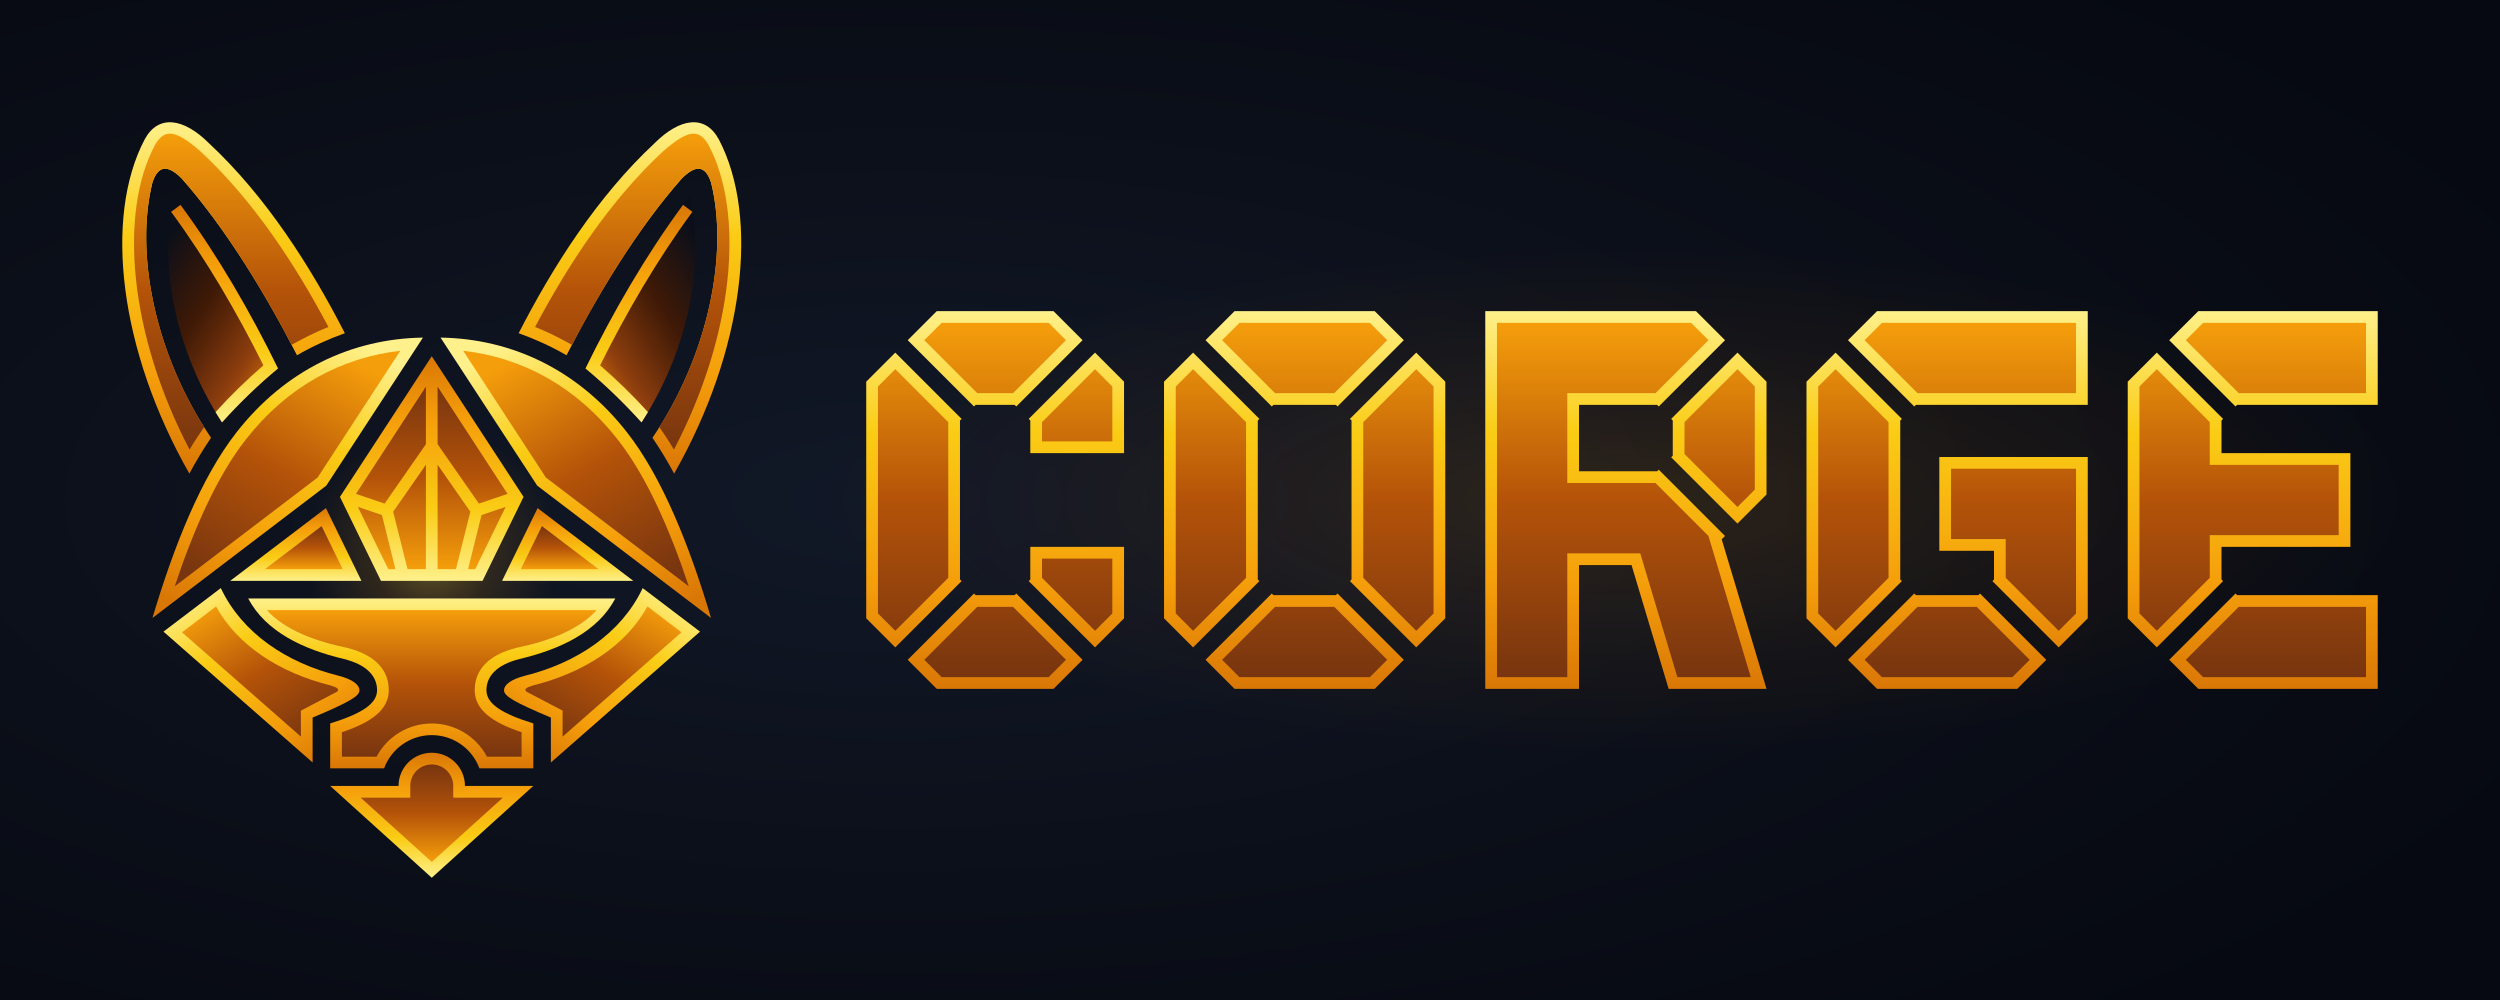
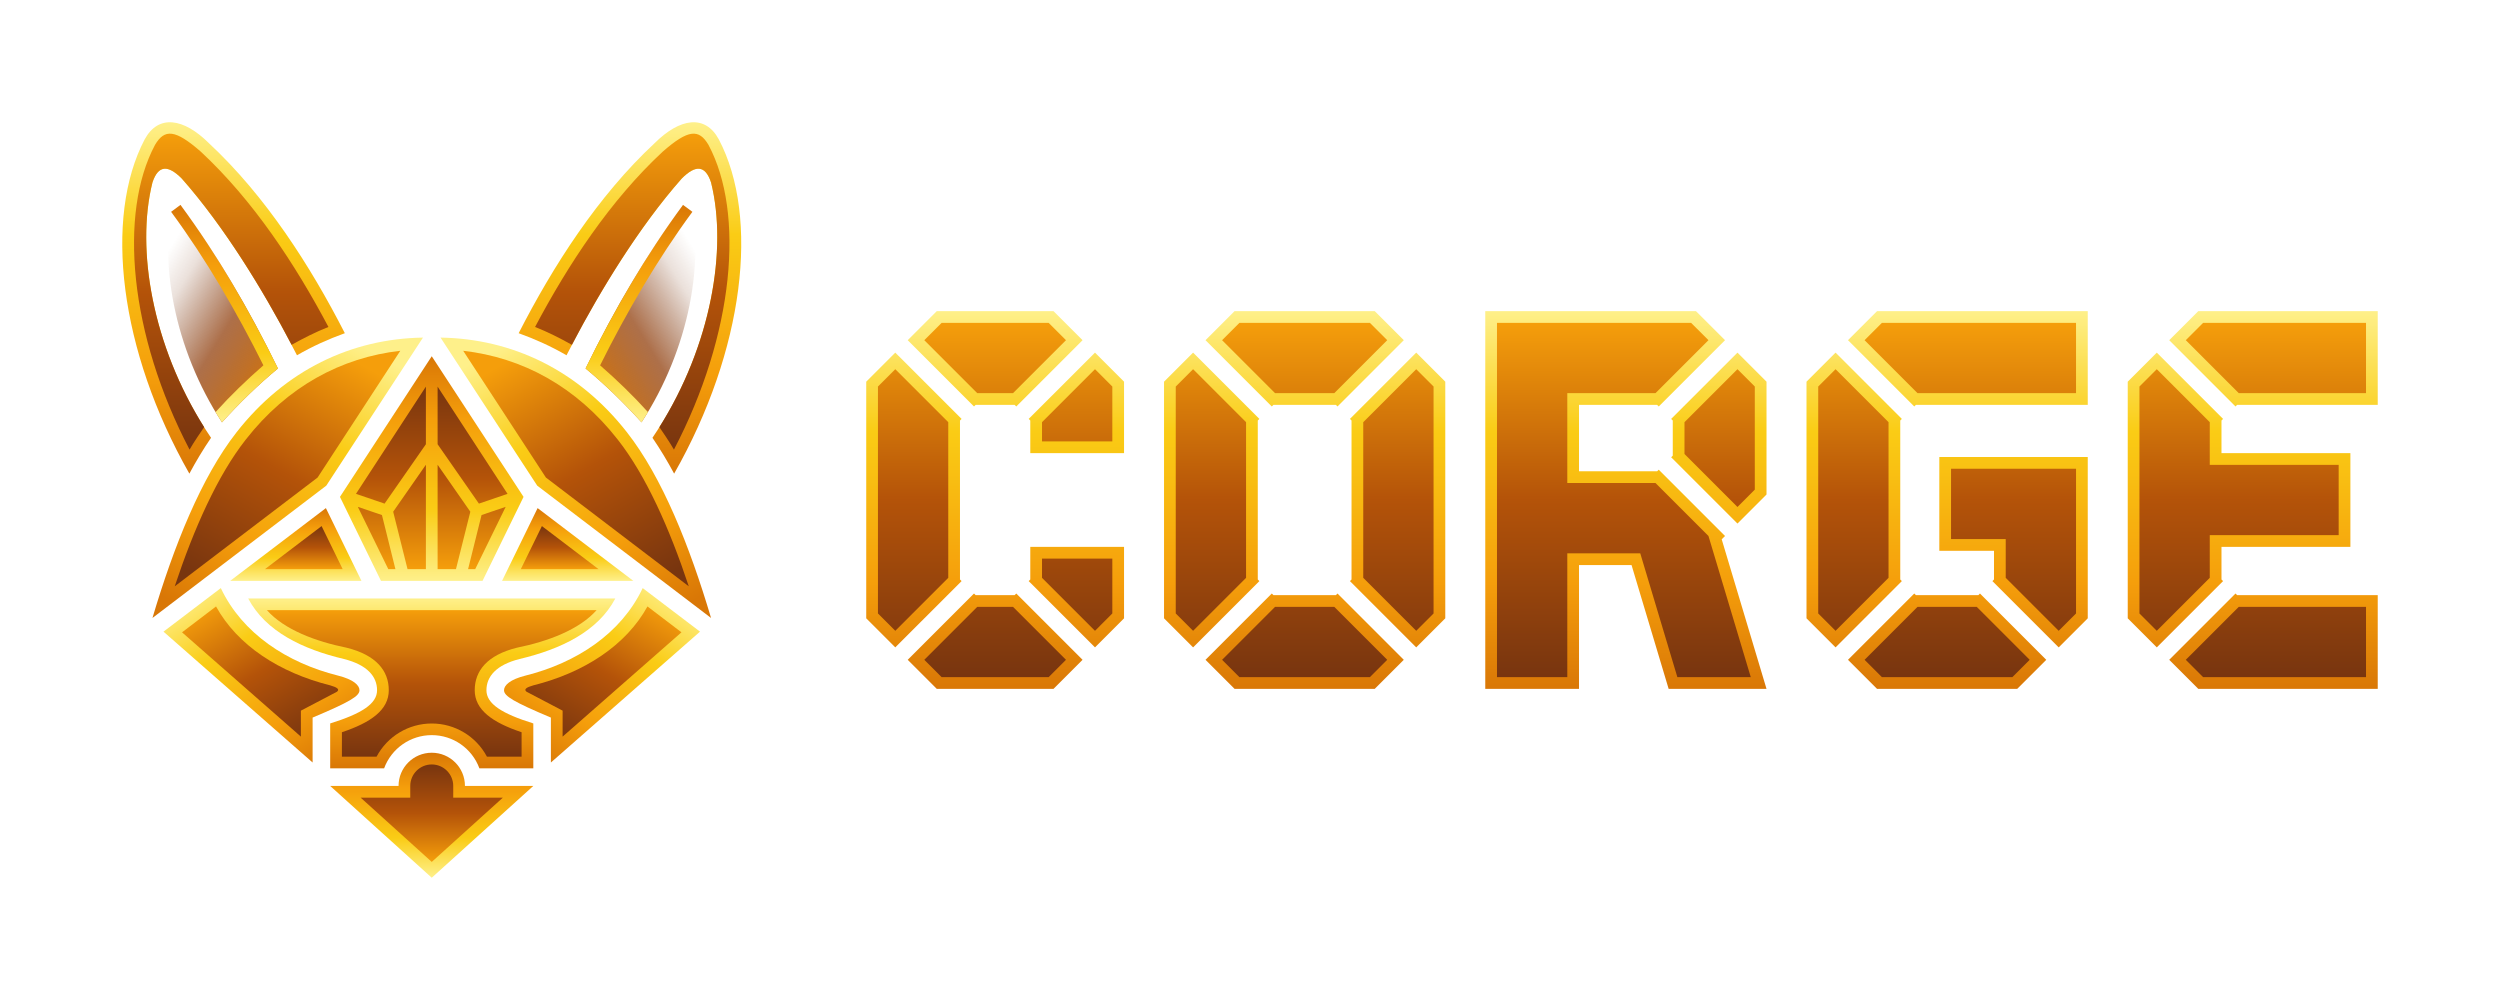
<svg xmlns="http://www.w3.org/2000/svg" viewBox="0 0 2560 1024" width="2560" height="1024">
  <defs>
-     <radialGradient id="bgGrad" cx="36%" cy="50%" r="72%">
-       <stop offset="0%" stop-color="#111827" />
-       <stop offset="55%" stop-color="#0B0F19" />
-       <stop offset="100%" stop-color="#060911" />
-     </radialGradient>
-     <radialGradient id="coreGlow" cx="50%" cy="54%" r="24%">
-       <stop offset="0%" stop-color="#FDE047" stop-opacity="0.36" />
-       <stop offset="48%" stop-color="#F59E0B" stop-opacity="0.14" />
-       <stop offset="100%" stop-color="#F59E0B" stop-opacity="0" />
-     </radialGradient>
-     <radialGradient id="wordmarkGlow" cx="50%" cy="50%" r="50%">
-       <stop offset="0%" stop-color="#F59E0B" stop-opacity="0.14" />
-       <stop offset="65%" stop-color="#D97706" stop-opacity="0.05" />
-       <stop offset="100%" stop-color="#D97706" stop-opacity="0" />
-     </radialGradient>
-     <linearGradient id="earInnerCavity" x1="18%" y1="5%" x2="85%" y2="95%">
-       <stop offset="0%" stop-color="#0B0F19" stop-opacity="0.96" />
-       <stop offset="38%" stop-color="#451A03" stop-opacity="0.88" />
-       <stop offset="78%" stop-color="#92400E" />
-       <stop offset="100%" stop-color="#D97706" />
+     <linearGradient id="earInnerCavity" x1="18%" y1="10%" x2="85%" y2="95%">
+       <stop offset="0%" stop-color="#78350F" stop-opacity="0" />
+       <stop offset="18%" stop-color="#78350F" stop-opacity="0.15" />
+       <stop offset="55%" stop-color="#92400E" stop-opacity="0.75" />
+       <stop offset="100%" stop-color="#D97706" stop-opacity="1" />
    </linearGradient>
    <linearGradient id="gradLight" x1="50%" y1="0%" x2="50%" y2="100%">
      <stop offset="0%" stop-color="#FEF08A" />
      <stop offset="32%" stop-color="#FACC15" />
      <stop offset="72%" stop-color="#F59E0B" />
      <stop offset="100%" stop-color="#D97706" />
    </linearGradient>
    <linearGradient id="gradDark" x1="50%" y1="0%" x2="50%" y2="100%">
      <stop offset="0%" stop-color="#F59E0B" />
      <stop offset="50%" stop-color="#B45309" />
      <stop offset="100%" stop-color="#78350F" />
    </linearGradient>
    <linearGradient id="gradLightRev" href="#gradLight" x1="50%" y1="100%" x2="50%" y2="0%" />
    <linearGradient id="gradDarkRev" href="#gradDark" x1="50%" y1="100%" x2="50%" y2="0%" />
    <linearGradient id="gradLightBrow" href="#gradLight" x1="72%" y1="0%" x2="18%" y2="100%" />
    <linearGradient id="gradDarkBrow" href="#gradDark" x1="72%" y1="0%" x2="18%" y2="100%" />
    <linearGradient id="gradLightCheek" href="#gradLight" x1="15%" y1="0%" x2="85%" y2="100%" />
    <linearGradient id="gradDarkCheek" href="#gradDark" x1="15%" y1="0%" x2="85%" y2="100%" />
  </defs>
-   <rect width="2560" height="1024" fill="url(#bgGrad)" />
-   <ellipse cx="1660" cy="512" rx="820" ry="260" fill="url(#wordmarkGlow)" />
  <g id="corge-emblem" transform="translate(-69.89, 10.8)">
-     <circle cx="512" cy="536" r="270" fill="url(#coreGlow)" />
    <g id="ear-left">
      <path d="M 263.8 474.2 C 192 348 176 212 218 132 C 232 106 258 110 284 136 C 342 190 388 262 423 330.4 C 406 336.5 389.5 344 374 353 C 344 294 302 224 256 172 C 242 158 232 158 226 176 C 208 248 228 352 286 437.5 C 278 449.2 270.6 461.5 263.8 474.2 Z" fill="url(#gradLight)" />
      <path d="M 264.0 449.6 C 202.3 331.6 191.3 207.6 228.6 137.6 C 238.4 121.0 249.2 121.5 275.5 144.5 C 329.4 194.6 372.2 259.9 406.2 324.0 C 393.3 329.1 380.6 335.5 368.5 342.3 C 338.9 285.7 299.2 220.9 256.0 172.0 C 242.0 158.0 232.0 158.0 226.0 176.0 C 208.8 245.0 226.4 343.3 278.9 426.6 C 276.3 430.4 268.2 442.2 264.0 449.6 Z" fill="url(#gradDark)" />
      <path d="M 248 190 C 232 256 248 346 297.2 421.7 C 315 402 334 383.5 354.5 366.5 C 325 306 289 244 248 190 Z" fill="url(#earInnerCavity)" />
      <path d="M 254.7 199.0 C 292.9 250.8 326.6 309.3 354.5 366.5 C 334.0 383.5 315.0 402.0 297.2 421.7 C 294.9 418.2 292.7 414.7 290.6 411.2 C 305.8 394.3 322.3 378.4 339.6 363.3 C 312.7 309.3 280.9 254.7 245.1 206.1 Z" fill="url(#gradLightRev)" />
    </g>
    <use href="#ear-left" transform="translate(1024, 0) scale(-1, 1)" />
    <g id="brow-left">
      <path d="M 503 334.9 C 430 336 362 368 312 432 C 276 478 248 548 226 622 L 404 486.5 Z" fill="url(#gradLightBrow)" />
      <path d="M 479.8 348.4 C 419.3 355.3 364.0 385.0 321.5 439.4 C 292.8 475.9 268.6 530.0 248.8 589.6 L 395.1 478.2 Z" fill="url(#gradDarkBrow)" />
    </g>
    <use href="#brow-left" transform="translate(1024, 0) scale(-1, 1)" />
    <g id="diamond-core">
      <polygon points="512,354 418,498 460,584 564,584 606,498" fill="url(#gradLightRev)" />
      <path id="crystal-half-left" d="M 506 385.1 L 434.4 494.9 L 463.7 504.9 L 506 444.1 Z M 506 465.1 L 472.5 513.2 L 487.2 572 L 506 572 Z M 436.3 508.2 L 461 516.6 L 474.8 572 L 467.5 572 Z" fill="url(#gradDarkRev)" />
      <use href="#crystal-half-left" transform="translate(1024, 0) scale(-1, 1)" />
    </g>
    <g id="eye-left">
      <polygon points="305.6,584 403.6,509.5 440,584" fill="url(#gradLightRev)" />
      <polygon points="341.2,572 399.2,527.9 420.8,572" fill="url(#gradDarkRev)" />
    </g>
    <use href="#eye-left" transform="translate(1024, 0) scale(-1, 1)" />
    <g id="cheek-left">
      <path d="M 237.3 636 L 296 591.4 C 318 638 364 668 416 681 C 432 685 438 691 438 696 C 438 702 428 708 390 724 L 390 770 Z" fill="url(#gradLightCheek)" />
      <path d="M 256.3 636.7 L 291.1 610.2 C 313 650 356 678 408 691 C 415 693 418 695 415 697.5 L 378 716.9 L 378 743.5 Z" fill="url(#gradDarkCheek)" />
    </g>
    <use href="#cheek-left" transform="translate(1024, 0) scale(-1, 1)" />
    <g id="forge-anvil">
      <path d="M 324 602 L 700 602 C 682 636 644 654 602 664 C 578 670 568 682 568 696 C 568 710 584 720 616 730 L 616 776 L 560.8 776 A 52 52 0 0 0 463.2 776 L 408 776 L 408 730 C 440 720 456 710 456 696 C 456 682 446 670 422 664 C 380 654 342 636 324 602 Z" fill="url(#gradLight)" />
      <path d="M 343.2 614 L 680.8 614 C 663 634 631 646 599 652.5 C 569 660 556 676 556 696 C 556 716 574 729 604 739 L 604 764 L 568.5 764 A 64 64 0 0 0 455.5 764 L 420 764 L 420 739 C 450 729 468 716 468 696 C 468 676 455 660 425 652.5 C 393 646 361 634 343.2 614 Z" fill="url(#gradDark)" />
    </g>
    <g id="chin-apex">
      <path d="M 408 794 L 478 794 A 34 34 0 0 1 546 794 L 616 794 L 512 888 Z" fill="url(#gradLightRev)" />
      <path d="M 439.2 806 L 490 806 L 490 794 A 22 22 0 0 1 534 794 L 534 806 L 584.8 806 L 512 871.8 Z" fill="url(#gradDarkRev)" />
    </g>
  </g>
  <g id="corge-wordmark">
    <path d="M 997.38 416.24 L 929.5 348.35 L 959.26 318.6 L 1078.78 318.6 L 1108.54 348.35 L 1040.66 416.24 L 1039.02 414.6 L 999.02 414.6 Z M 1053.38 428.96 L 1121.27 361.08 L 1151.02 390.84 L 1151.02 464 L 1055.02 464 L 1055.02 430.6 Z M 1055.02 560 L 1151.02 560 L 1151.02 633.16 L 1121.27 662.92 L 1053.38 595.04 L 1055.02 593.4 Z M 999.02 609.4 L 1039.02 609.4 L 1040.66 607.76 L 1108.54 675.65 L 1078.78 705.4 L 959.26 705.4 L 929.5 675.65 L 997.38 607.76 Z M 916.77 361.08 L 984.66 428.96 L 983.02 430.6 L 983.02 593.4 L 984.66 595.04 L 916.77 662.92 L 887.02 633.16 L 887.02 390.84 Z" fill="url(#gradLight)" />
    <path d="M 1000.72 402.6 L 946.47 348.35 L 964.23 330.6 L 1073.81 330.6 L 1091.57 348.35 L 1037.32 402.6 Z M 1067.02 432.3 L 1121.27 378.05 L 1139.02 395.81 L 1139.02 452 L 1067.02 452 Z M 1067.02 572 L 1139.02 572 L 1139.02 628.19 L 1121.27 645.95 L 1067.02 591.7 Z M 1000.72 621.4 L 1037.32 621.4 L 1091.57 675.65 L 1073.81 693.4 L 964.23 693.4 L 946.47 675.65 Z M 916.77 378.05 L 971.02 432.3 L 971.02 591.7 L 916.77 645.95 L 899.02 628.19 L 899.02 395.81 Z" fill="url(#gradDark)" />
    <path d="M 1302.33 416.24 L 1234.45 348.35 L 1264.2 318.6 L 1407.73 318.6 L 1437.48 348.35 L 1369.6 416.24 L 1367.97 414.6 L 1303.97 414.6 Z M 1382.33 428.96 L 1450.21 361.08 L 1479.97 390.84 L 1479.97 633.16 L 1450.21 662.92 L 1382.33 595.04 L 1383.97 593.4 L 1383.97 430.6 Z M 1303.97 609.4 L 1367.97 609.4 L 1369.6 607.76 L 1437.48 675.65 L 1407.73 705.4 L 1264.2 705.4 L 1234.45 675.65 L 1302.33 607.76 Z M 1221.72 361.08 L 1289.6 428.96 L 1287.97 430.6 L 1287.97 593.4 L 1289.6 595.04 L 1221.72 662.92 L 1191.97 633.16 L 1191.97 390.84 Z" fill="url(#gradLight)" />
    <path d="M 1305.66 402.6 L 1251.42 348.35 L 1269.17 330.6 L 1402.76 330.6 L 1420.51 348.35 L 1366.27 402.6 Z M 1395.97 432.3 L 1450.21 378.05 L 1467.97 395.81 L 1467.97 628.19 L 1450.21 645.95 L 1395.97 591.7 Z M 1305.66 621.4 L 1366.27 621.4 L 1420.51 675.65 L 1402.76 693.4 L 1269.17 693.4 L 1251.42 675.65 Z M 1221.72 378.05 L 1275.97 432.3 L 1275.97 591.7 L 1221.72 645.95 L 1203.97 628.19 L 1203.97 395.81 Z" fill="url(#gradDark)" />
    <path d="M 1520.91 318.6 L 1736.67 318.6 L 1766.43 348.35 L 1698.55 416.24 L 1696.91 414.6 L 1616.91 414.6 L 1616.91 482.6 L 1696.91 482.6 L 1698.55 480.96 L 1766.43 548.85 L 1763.02 552.26 L 1808.91 705.4 L 1708.69 705.4 L 1670.69 578.6 L 1616.91 578.6 L 1616.91 705.4 L 1520.91 705.4 Z M 1711.27 428.96 L 1779.16 361.08 L 1808.91 390.84 L 1808.91 506.36 L 1779.16 536.12 L 1711.27 468.24 L 1712.91 466.6 L 1712.91 430.6 Z" fill="url(#gradLight)" />
    <path d="M 1532.91 330.6 L 1731.7 330.6 L 1749.46 348.35 L 1695.21 402.6 L 1604.91 402.6 L 1604.91 494.6 L 1695.21 494.6 L 1749.47 548.86 L 1792.79 693.4 L 1717.62 693.4 L 1679.62 566.6 L 1604.91 566.6 L 1604.91 693.4 L 1532.91 693.4 Z M 1724.91 432.3 L 1779.16 378.05 L 1796.91 395.81 L 1796.91 501.39 L 1779.16 519.15 L 1724.91 464.9 Z" fill="url(#gradDark)" />
    <path d="M 1960.22 416.24 L 1892.34 348.35 L 1922.09 318.6 L 2137.86 318.6 L 2137.86 414.6 L 1961.86 414.6 Z M 1879.61 361.08 L 1947.49 428.96 L 1945.86 430.6 L 1945.86 593.4 L 1947.49 595.04 L 1879.61 662.92 L 1849.86 633.16 L 1849.86 390.84 Z M 1961.86 609.4 L 2025.86 609.4 L 2027.49 607.76 L 2095.37 675.65 L 2065.62 705.4 L 1922.09 705.4 L 1892.34 675.65 L 1960.22 607.76 Z M 1985.86 468 L 2137.86 468 L 2137.86 633.16 L 2108.1 662.92 L 2040.22 595.04 L 2041.86 593.4 L 2041.86 564 L 1985.86 564 Z" fill="url(#gradLight)" />
    <path d="M 1963.55 402.6 L 1909.31 348.35 L 1927.06 330.6 L 2125.86 330.6 L 2125.86 402.6 Z M 1879.61 378.05 L 1933.86 432.3 L 1933.86 591.7 L 1879.61 645.95 L 1861.86 628.19 L 1861.86 395.81 Z M 1963.55 621.4 L 2024.16 621.4 L 2078.4 675.65 L 2060.65 693.4 L 1927.06 693.4 L 1909.31 675.65 Z M 1997.86 480 L 2125.86 480 L 2125.86 628.19 L 2108.1 645.95 L 2053.86 591.7 L 2053.86 552 L 1997.86 552 Z" fill="url(#gradDark)" />
    <path d="M 2289.16 416.24 L 2221.28 348.35 L 2251.04 318.6 L 2434.8 318.6 L 2434.8 414.6 L 2290.8 414.6 Z M 2208.55 361.08 L 2276.44 428.96 L 2274.8 430.6 L 2274.8 464 L 2406.8 464 L 2406.8 560 L 2274.8 560 L 2274.8 593.4 L 2276.44 595.04 L 2208.55 662.92 L 2178.8 633.16 L 2178.8 390.84 Z M 2290.8 609.4 L 2434.8 609.4 L 2434.8 705.4 L 2251.04 705.4 L 2221.28 675.65 L 2289.16 607.76 Z" fill="url(#gradLight)" />
    <path d="M 2292.5 402.6 L 2238.25 348.35 L 2256.01 330.6 L 2422.8 330.6 L 2422.8 402.6 Z M 2208.55 378.05 L 2262.8 432.3 L 2262.8 476 L 2394.8 476 L 2394.8 548 L 2262.8 548 L 2262.8 591.7 L 2208.55 645.95 L 2190.8 628.19 L 2190.8 395.81 Z M 2292.5 621.4 L 2422.8 621.4 L 2422.8 693.4 L 2256.01 693.4 L 2238.25 675.65 Z" fill="url(#gradDark)" />
  </g>
</svg>
